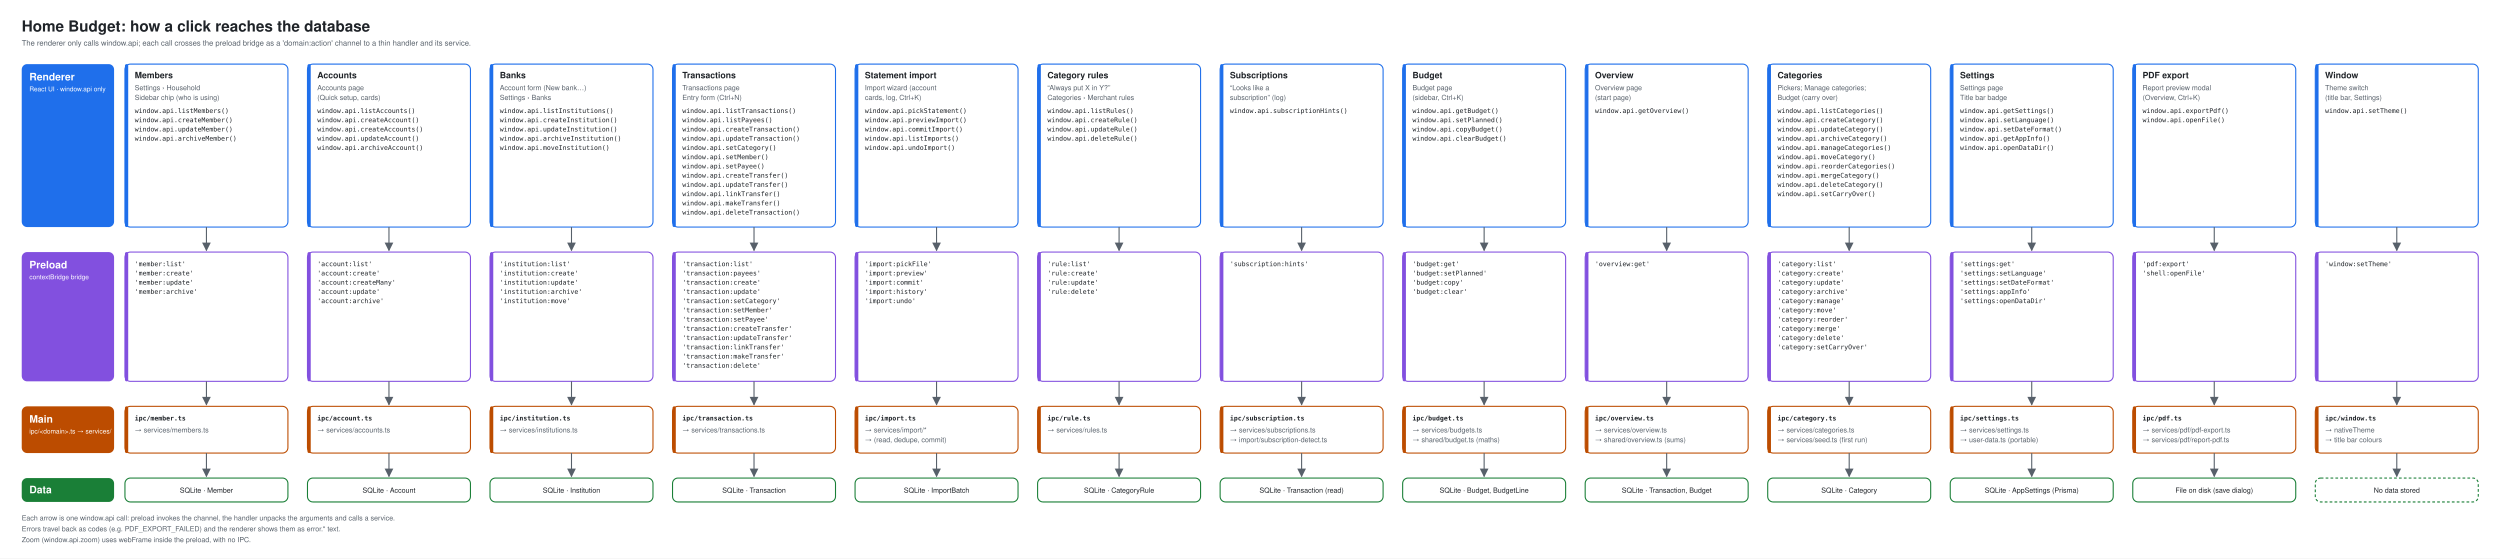
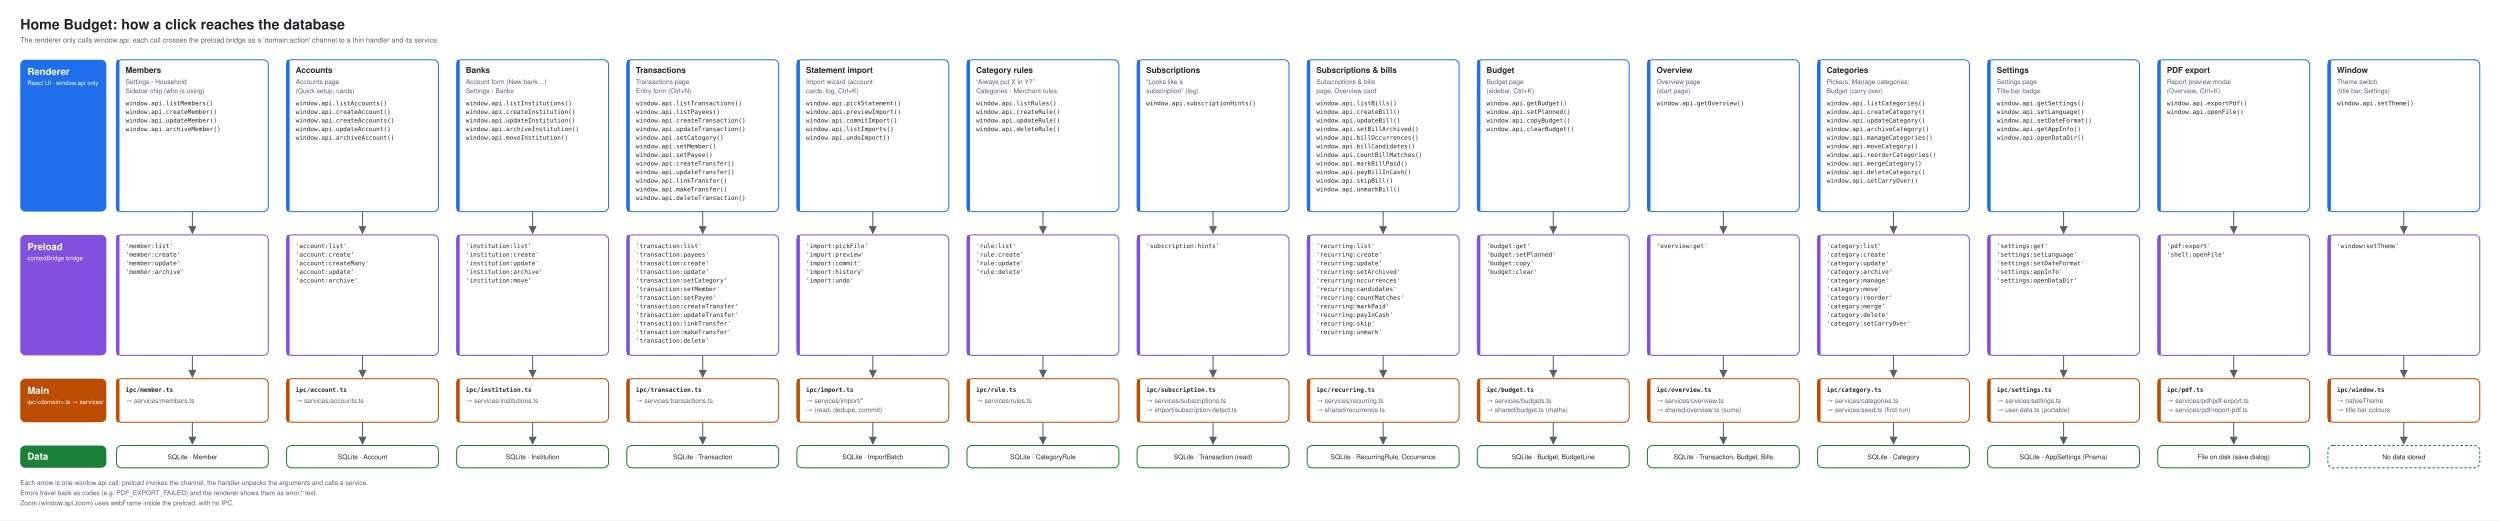
- <svg xmlns="http://www.w3.org/2000/svg" width="4602" height="1028" viewBox="0 0 4602 1028" font-family="Segoe UI, Helvetica, Arial, sans-serif">
+ <svg xmlns="http://www.w3.org/2000/svg" width="4938" height="1028" viewBox="0 0 4938 1028" font-family="Segoe UI, Helvetica, Arial, sans-serif">
  <defs>
    <marker id="a" viewBox="0 0 10 10" refX="9" refY="5" markerWidth="8" markerHeight="8" orient="auto-start-reverse">
      <path d="M0 0 L10 5 L0 10 z" fill="#57606a" />
    </marker>
  </defs>
-   <rect width="4602" height="1028" fill="#ffffff" />
+   <rect width="4938" height="1028" fill="#ffffff" />
  <text x="40" y="58" font-size="28" font-weight="700" fill="#1f2328">Home Budget: how a click reaches the database</text>
  <text x="40" y="84" font-size="14" fill="#57606a">The renderer only calls window.api; each call crosses the preload bridge as a 'domain:action' channel to a thin handler and its service.</text>
  <rect x="40" y="118" width="170" height="300" rx="10" fill="#1f6feb" />
  <text x="54" y="148" font-size="19" font-weight="700" fill="#fff">Renderer</text>
  <text x="54" y="168" font-size="12" fill="#fff">React UI · window.api only</text>
  <rect x="40" y="464" width="170" height="238" rx="10" fill="#8250df" />
  <text x="54" y="494" font-size="19" font-weight="700" fill="#fff">Preload</text>
  <text x="54" y="514" font-size="12" fill="#fff">contextBridge bridge</text>
  <rect x="40" y="748" width="170" height="86" rx="10" fill="#bc4c00" />
  <text x="54" y="778" font-size="19" font-weight="700" fill="#fff">Main</text>
  <text x="54" y="798" font-size="12" fill="#fff">ipc/&lt;domain&gt;.ts → services/</text>
  <rect x="40" y="880" width="170" height="44" rx="10" fill="#1a7f37" />
  <text x="54" y="908" font-size="19" font-weight="700" fill="#fff">Data</text>
  <rect x="230" y="118" width="300" height="300" rx="10" fill="#fff" stroke="#1f6feb" stroke-width="2" />
  <rect x="230" y="118" width="6" height="300" rx="3" fill="#1f6feb" />
  <text x="248" y="144" font-size="16" font-weight="700" fill="#1f2328">Members</text>
  <text x="248" y="166" font-size="13" fill="#57606a">Settings › Household</text>
  <text x="248" y="184" font-size="13" fill="#57606a">Sidebar chip (who is using)</text>
  <text x="248" y="208" font-size="12" font-family="Consolas, Menlo, monospace" fill="#1f2328">window.api.listMembers()</text>
  <text x="248" y="225" font-size="12" font-family="Consolas, Menlo, monospace" fill="#1f2328">window.api.createMember()</text>
  <text x="248" y="242" font-size="12" font-family="Consolas, Menlo, monospace" fill="#1f2328">window.api.updateMember()</text>
  <text x="248" y="259" font-size="12" font-family="Consolas, Menlo, monospace" fill="#1f2328">window.api.archiveMember()</text>
  <rect x="230" y="464" width="300" height="238" rx="10" fill="#fff" stroke="#8250df" stroke-width="2" />
  <rect x="230" y="464" width="6" height="238" rx="3" fill="#8250df" />
  <text x="248" y="490" font-size="12" font-family="Consolas, Menlo, monospace" fill="#1f2328">'member:list'</text>
  <text x="248" y="507" font-size="12" font-family="Consolas, Menlo, monospace" fill="#1f2328">'member:create'</text>
  <text x="248" y="524" font-size="12" font-family="Consolas, Menlo, monospace" fill="#1f2328">'member:update'</text>
  <text x="248" y="541" font-size="12" font-family="Consolas, Menlo, monospace" fill="#1f2328">'member:archive'</text>
  <rect x="230" y="748" width="300" height="86" rx="10" fill="#fff" stroke="#bc4c00" stroke-width="2" />
  <rect x="230" y="748" width="6" height="86" rx="3" fill="#bc4c00" />
  <text x="248" y="774" font-size="12" font-family="Consolas, Menlo, monospace" font-weight="700" fill="#1f2328">ipc/member.ts</text>
  <text x="248" y="796" font-size="13" fill="#57606a">→ services/members.ts</text>
  <rect x="230" y="880" width="300" height="44" rx="10" fill="#fff" stroke="#1a7f37" stroke-width="2" stroke-dasharray="0" />
  <text x="380" y="907" font-size="13" text-anchor="middle" fill="#1f2328">SQLite · Member</text>
  <path d="M380 418 V461" stroke="#57606a" stroke-width="2" fill="none" marker-end="url(#a)" />
  <path d="M380 702 V745" stroke="#57606a" stroke-width="2" fill="none" marker-end="url(#a)" />
  <path d="M380 834 V877" stroke="#57606a" stroke-width="2" fill="none" marker-end="url(#a)" />
  <rect x="566" y="118" width="300" height="300" rx="10" fill="#fff" stroke="#1f6feb" stroke-width="2" />
  <rect x="566" y="118" width="6" height="300" rx="3" fill="#1f6feb" />
  <text x="584" y="144" font-size="16" font-weight="700" fill="#1f2328">Accounts</text>
  <text x="584" y="166" font-size="13" fill="#57606a">Accounts page</text>
  <text x="584" y="184" font-size="13" fill="#57606a">(Quick setup, cards)</text>
  <text x="584" y="208" font-size="12" font-family="Consolas, Menlo, monospace" fill="#1f2328">window.api.listAccounts()</text>
  <text x="584" y="225" font-size="12" font-family="Consolas, Menlo, monospace" fill="#1f2328">window.api.createAccount()</text>
  <text x="584" y="242" font-size="12" font-family="Consolas, Menlo, monospace" fill="#1f2328">window.api.createAccounts()</text>
  <text x="584" y="259" font-size="12" font-family="Consolas, Menlo, monospace" fill="#1f2328">window.api.updateAccount()</text>
  <text x="584" y="276" font-size="12" font-family="Consolas, Menlo, monospace" fill="#1f2328">window.api.archiveAccount()</text>
  <rect x="566" y="464" width="300" height="238" rx="10" fill="#fff" stroke="#8250df" stroke-width="2" />
  <rect x="566" y="464" width="6" height="238" rx="3" fill="#8250df" />
  <text x="584" y="490" font-size="12" font-family="Consolas, Menlo, monospace" fill="#1f2328">'account:list'</text>
  <text x="584" y="507" font-size="12" font-family="Consolas, Menlo, monospace" fill="#1f2328">'account:create'</text>
  <text x="584" y="524" font-size="12" font-family="Consolas, Menlo, monospace" fill="#1f2328">'account:createMany'</text>
  <text x="584" y="541" font-size="12" font-family="Consolas, Menlo, monospace" fill="#1f2328">'account:update'</text>
  <text x="584" y="558" font-size="12" font-family="Consolas, Menlo, monospace" fill="#1f2328">'account:archive'</text>
  <rect x="566" y="748" width="300" height="86" rx="10" fill="#fff" stroke="#bc4c00" stroke-width="2" />
  <rect x="566" y="748" width="6" height="86" rx="3" fill="#bc4c00" />
  <text x="584" y="774" font-size="12" font-family="Consolas, Menlo, monospace" font-weight="700" fill="#1f2328">ipc/account.ts</text>
  <text x="584" y="796" font-size="13" fill="#57606a">→ services/accounts.ts</text>
  <rect x="566" y="880" width="300" height="44" rx="10" fill="#fff" stroke="#1a7f37" stroke-width="2" stroke-dasharray="0" />
  <text x="716" y="907" font-size="13" text-anchor="middle" fill="#1f2328">SQLite · Account</text>
  <path d="M716 418 V461" stroke="#57606a" stroke-width="2" fill="none" marker-end="url(#a)" />
  <path d="M716 702 V745" stroke="#57606a" stroke-width="2" fill="none" marker-end="url(#a)" />
  <path d="M716 834 V877" stroke="#57606a" stroke-width="2" fill="none" marker-end="url(#a)" />
  <rect x="902" y="118" width="300" height="300" rx="10" fill="#fff" stroke="#1f6feb" stroke-width="2" />
  <rect x="902" y="118" width="6" height="300" rx="3" fill="#1f6feb" />
  <text x="920" y="144" font-size="16" font-weight="700" fill="#1f2328">Banks</text>
  <text x="920" y="166" font-size="13" fill="#57606a">Account form (New bank…)</text>
  <text x="920" y="184" font-size="13" fill="#57606a">Settings › Banks</text>
  <text x="920" y="208" font-size="12" font-family="Consolas, Menlo, monospace" fill="#1f2328">window.api.listInstitutions()</text>
  <text x="920" y="225" font-size="12" font-family="Consolas, Menlo, monospace" fill="#1f2328">window.api.createInstitution()</text>
  <text x="920" y="242" font-size="12" font-family="Consolas, Menlo, monospace" fill="#1f2328">window.api.updateInstitution()</text>
  <text x="920" y="259" font-size="12" font-family="Consolas, Menlo, monospace" fill="#1f2328">window.api.archiveInstitution()</text>
  <text x="920" y="276" font-size="12" font-family="Consolas, Menlo, monospace" fill="#1f2328">window.api.moveInstitution()</text>
  <rect x="902" y="464" width="300" height="238" rx="10" fill="#fff" stroke="#8250df" stroke-width="2" />
  <rect x="902" y="464" width="6" height="238" rx="3" fill="#8250df" />
  <text x="920" y="490" font-size="12" font-family="Consolas, Menlo, monospace" fill="#1f2328">'institution:list'</text>
  <text x="920" y="507" font-size="12" font-family="Consolas, Menlo, monospace" fill="#1f2328">'institution:create'</text>
  <text x="920" y="524" font-size="12" font-family="Consolas, Menlo, monospace" fill="#1f2328">'institution:update'</text>
  <text x="920" y="541" font-size="12" font-family="Consolas, Menlo, monospace" fill="#1f2328">'institution:archive'</text>
  <text x="920" y="558" font-size="12" font-family="Consolas, Menlo, monospace" fill="#1f2328">'institution:move'</text>
  <rect x="902" y="748" width="300" height="86" rx="10" fill="#fff" stroke="#bc4c00" stroke-width="2" />
  <rect x="902" y="748" width="6" height="86" rx="3" fill="#bc4c00" />
  <text x="920" y="774" font-size="12" font-family="Consolas, Menlo, monospace" font-weight="700" fill="#1f2328">ipc/institution.ts</text>
  <text x="920" y="796" font-size="13" fill="#57606a">→ services/institutions.ts</text>
  <rect x="902" y="880" width="300" height="44" rx="10" fill="#fff" stroke="#1a7f37" stroke-width="2" stroke-dasharray="0" />
  <text x="1052" y="907" font-size="13" text-anchor="middle" fill="#1f2328">SQLite · Institution</text>
  <path d="M1052 418 V461" stroke="#57606a" stroke-width="2" fill="none" marker-end="url(#a)" />
  <path d="M1052 702 V745" stroke="#57606a" stroke-width="2" fill="none" marker-end="url(#a)" />
  <path d="M1052 834 V877" stroke="#57606a" stroke-width="2" fill="none" marker-end="url(#a)" />
  <rect x="1238" y="118" width="300" height="300" rx="10" fill="#fff" stroke="#1f6feb" stroke-width="2" />
  <rect x="1238" y="118" width="6" height="300" rx="3" fill="#1f6feb" />
  <text x="1256" y="144" font-size="16" font-weight="700" fill="#1f2328">Transactions</text>
  <text x="1256" y="166" font-size="13" fill="#57606a">Transactions page</text>
  <text x="1256" y="184" font-size="13" fill="#57606a">Entry form (Ctrl+N)</text>
  <text x="1256" y="208" font-size="12" font-family="Consolas, Menlo, monospace" fill="#1f2328">window.api.listTransactions()</text>
  <text x="1256" y="225" font-size="12" font-family="Consolas, Menlo, monospace" fill="#1f2328">window.api.listPayees()</text>
  <text x="1256" y="242" font-size="12" font-family="Consolas, Menlo, monospace" fill="#1f2328">window.api.createTransaction()</text>
  <text x="1256" y="259" font-size="12" font-family="Consolas, Menlo, monospace" fill="#1f2328">window.api.updateTransaction()</text>
  <text x="1256" y="276" font-size="12" font-family="Consolas, Menlo, monospace" fill="#1f2328">window.api.setCategory()</text>
  <text x="1256" y="293" font-size="12" font-family="Consolas, Menlo, monospace" fill="#1f2328">window.api.setMember()</text>
  <text x="1256" y="310" font-size="12" font-family="Consolas, Menlo, monospace" fill="#1f2328">window.api.setPayee()</text>
  <text x="1256" y="327" font-size="12" font-family="Consolas, Menlo, monospace" fill="#1f2328">window.api.createTransfer()</text>
  <text x="1256" y="344" font-size="12" font-family="Consolas, Menlo, monospace" fill="#1f2328">window.api.updateTransfer()</text>
  <text x="1256" y="361" font-size="12" font-family="Consolas, Menlo, monospace" fill="#1f2328">window.api.linkTransfer()</text>
  <text x="1256" y="378" font-size="12" font-family="Consolas, Menlo, monospace" fill="#1f2328">window.api.makeTransfer()</text>
  <text x="1256" y="395" font-size="12" font-family="Consolas, Menlo, monospace" fill="#1f2328">window.api.deleteTransaction()</text>
  <rect x="1238" y="464" width="300" height="238" rx="10" fill="#fff" stroke="#8250df" stroke-width="2" />
  <rect x="1238" y="464" width="6" height="238" rx="3" fill="#8250df" />
  <text x="1256" y="490" font-size="12" font-family="Consolas, Menlo, monospace" fill="#1f2328">'transaction:list'</text>
  <text x="1256" y="507" font-size="12" font-family="Consolas, Menlo, monospace" fill="#1f2328">'transaction:payees'</text>
  <text x="1256" y="524" font-size="12" font-family="Consolas, Menlo, monospace" fill="#1f2328">'transaction:create'</text>
  <text x="1256" y="541" font-size="12" font-family="Consolas, Menlo, monospace" fill="#1f2328">'transaction:update'</text>
  <text x="1256" y="558" font-size="12" font-family="Consolas, Menlo, monospace" fill="#1f2328">'transaction:setCategory'</text>
  <text x="1256" y="575" font-size="12" font-family="Consolas, Menlo, monospace" fill="#1f2328">'transaction:setMember'</text>
  <text x="1256" y="592" font-size="12" font-family="Consolas, Menlo, monospace" fill="#1f2328">'transaction:setPayee'</text>
  <text x="1256" y="609" font-size="12" font-family="Consolas, Menlo, monospace" fill="#1f2328">'transaction:createTransfer'</text>
  <text x="1256" y="626" font-size="12" font-family="Consolas, Menlo, monospace" fill="#1f2328">'transaction:updateTransfer'</text>
  <text x="1256" y="643" font-size="12" font-family="Consolas, Menlo, monospace" fill="#1f2328">'transaction:linkTransfer'</text>
  <text x="1256" y="660" font-size="12" font-family="Consolas, Menlo, monospace" fill="#1f2328">'transaction:makeTransfer'</text>
  <text x="1256" y="677" font-size="12" font-family="Consolas, Menlo, monospace" fill="#1f2328">'transaction:delete'</text>
  <rect x="1238" y="748" width="300" height="86" rx="10" fill="#fff" stroke="#bc4c00" stroke-width="2" />
  <rect x="1238" y="748" width="6" height="86" rx="3" fill="#bc4c00" />
  <text x="1256" y="774" font-size="12" font-family="Consolas, Menlo, monospace" font-weight="700" fill="#1f2328">ipc/transaction.ts</text>
  <text x="1256" y="796" font-size="13" fill="#57606a">→ services/transactions.ts</text>
  <rect x="1238" y="880" width="300" height="44" rx="10" fill="#fff" stroke="#1a7f37" stroke-width="2" stroke-dasharray="0" />
  <text x="1388" y="907" font-size="13" text-anchor="middle" fill="#1f2328">SQLite · Transaction</text>
  <path d="M1388 418 V461" stroke="#57606a" stroke-width="2" fill="none" marker-end="url(#a)" />
  <path d="M1388 702 V745" stroke="#57606a" stroke-width="2" fill="none" marker-end="url(#a)" />
  <path d="M1388 834 V877" stroke="#57606a" stroke-width="2" fill="none" marker-end="url(#a)" />
  <rect x="1574" y="118" width="300" height="300" rx="10" fill="#fff" stroke="#1f6feb" stroke-width="2" />
  <rect x="1574" y="118" width="6" height="300" rx="3" fill="#1f6feb" />
  <text x="1592" y="144" font-size="16" font-weight="700" fill="#1f2328">Statement import</text>
  <text x="1592" y="166" font-size="13" fill="#57606a">Import wizard (account</text>
  <text x="1592" y="184" font-size="13" fill="#57606a">cards, log, Ctrl+K)</text>
  <text x="1592" y="208" font-size="12" font-family="Consolas, Menlo, monospace" fill="#1f2328">window.api.pickStatement()</text>
  <text x="1592" y="225" font-size="12" font-family="Consolas, Menlo, monospace" fill="#1f2328">window.api.previewImport()</text>
  <text x="1592" y="242" font-size="12" font-family="Consolas, Menlo, monospace" fill="#1f2328">window.api.commitImport()</text>
  <text x="1592" y="259" font-size="12" font-family="Consolas, Menlo, monospace" fill="#1f2328">window.api.listImports()</text>
  <text x="1592" y="276" font-size="12" font-family="Consolas, Menlo, monospace" fill="#1f2328">window.api.undoImport()</text>
  <rect x="1574" y="464" width="300" height="238" rx="10" fill="#fff" stroke="#8250df" stroke-width="2" />
  <rect x="1574" y="464" width="6" height="238" rx="3" fill="#8250df" />
  <text x="1592" y="490" font-size="12" font-family="Consolas, Menlo, monospace" fill="#1f2328">'import:pickFile'</text>
  <text x="1592" y="507" font-size="12" font-family="Consolas, Menlo, monospace" fill="#1f2328">'import:preview'</text>
  <text x="1592" y="524" font-size="12" font-family="Consolas, Menlo, monospace" fill="#1f2328">'import:commit'</text>
  <text x="1592" y="541" font-size="12" font-family="Consolas, Menlo, monospace" fill="#1f2328">'import:history'</text>
  <text x="1592" y="558" font-size="12" font-family="Consolas, Menlo, monospace" fill="#1f2328">'import:undo'</text>
  <rect x="1574" y="748" width="300" height="86" rx="10" fill="#fff" stroke="#bc4c00" stroke-width="2" />
  <rect x="1574" y="748" width="6" height="86" rx="3" fill="#bc4c00" />
  <text x="1592" y="774" font-size="12" font-family="Consolas, Menlo, monospace" font-weight="700" fill="#1f2328">ipc/import.ts</text>
  <text x="1592" y="796" font-size="13" fill="#57606a">→ services/import/*</text>
  <text x="1592" y="814" font-size="13" fill="#57606a">→ (read, dedupe, commit)</text>
  <rect x="1574" y="880" width="300" height="44" rx="10" fill="#fff" stroke="#1a7f37" stroke-width="2" stroke-dasharray="0" />
  <text x="1724" y="907" font-size="13" text-anchor="middle" fill="#1f2328">SQLite · ImportBatch</text>
  <path d="M1724 418 V461" stroke="#57606a" stroke-width="2" fill="none" marker-end="url(#a)" />
  <path d="M1724 702 V745" stroke="#57606a" stroke-width="2" fill="none" marker-end="url(#a)" />
  <path d="M1724 834 V877" stroke="#57606a" stroke-width="2" fill="none" marker-end="url(#a)" />
  <rect x="1910" y="118" width="300" height="300" rx="10" fill="#fff" stroke="#1f6feb" stroke-width="2" />
  <rect x="1910" y="118" width="6" height="300" rx="3" fill="#1f6feb" />
  <text x="1928" y="144" font-size="16" font-weight="700" fill="#1f2328">Category rules</text>
  <text x="1928" y="166" font-size="13" fill="#57606a">“Always put X in Y?”</text>
  <text x="1928" y="184" font-size="13" fill="#57606a">Categories › Merchant rules</text>
  <text x="1928" y="208" font-size="12" font-family="Consolas, Menlo, monospace" fill="#1f2328">window.api.listRules()</text>
  <text x="1928" y="225" font-size="12" font-family="Consolas, Menlo, monospace" fill="#1f2328">window.api.createRule()</text>
  <text x="1928" y="242" font-size="12" font-family="Consolas, Menlo, monospace" fill="#1f2328">window.api.updateRule()</text>
  <text x="1928" y="259" font-size="12" font-family="Consolas, Menlo, monospace" fill="#1f2328">window.api.deleteRule()</text>
  <rect x="1910" y="464" width="300" height="238" rx="10" fill="#fff" stroke="#8250df" stroke-width="2" />
  <rect x="1910" y="464" width="6" height="238" rx="3" fill="#8250df" />
  <text x="1928" y="490" font-size="12" font-family="Consolas, Menlo, monospace" fill="#1f2328">'rule:list'</text>
  <text x="1928" y="507" font-size="12" font-family="Consolas, Menlo, monospace" fill="#1f2328">'rule:create'</text>
  <text x="1928" y="524" font-size="12" font-family="Consolas, Menlo, monospace" fill="#1f2328">'rule:update'</text>
  <text x="1928" y="541" font-size="12" font-family="Consolas, Menlo, monospace" fill="#1f2328">'rule:delete'</text>
  <rect x="1910" y="748" width="300" height="86" rx="10" fill="#fff" stroke="#bc4c00" stroke-width="2" />
  <rect x="1910" y="748" width="6" height="86" rx="3" fill="#bc4c00" />
  <text x="1928" y="774" font-size="12" font-family="Consolas, Menlo, monospace" font-weight="700" fill="#1f2328">ipc/rule.ts</text>
  <text x="1928" y="796" font-size="13" fill="#57606a">→ services/rules.ts</text>
  <rect x="1910" y="880" width="300" height="44" rx="10" fill="#fff" stroke="#1a7f37" stroke-width="2" stroke-dasharray="0" />
  <text x="2060" y="907" font-size="13" text-anchor="middle" fill="#1f2328">SQLite · CategoryRule</text>
  <path d="M2060 418 V461" stroke="#57606a" stroke-width="2" fill="none" marker-end="url(#a)" />
  <path d="M2060 702 V745" stroke="#57606a" stroke-width="2" fill="none" marker-end="url(#a)" />
  <path d="M2060 834 V877" stroke="#57606a" stroke-width="2" fill="none" marker-end="url(#a)" />
  <rect x="2246" y="118" width="300" height="300" rx="10" fill="#fff" stroke="#1f6feb" stroke-width="2" />
  <rect x="2246" y="118" width="6" height="300" rx="3" fill="#1f6feb" />
  <text x="2264" y="144" font-size="16" font-weight="700" fill="#1f2328">Subscriptions</text>
  <text x="2264" y="166" font-size="13" fill="#57606a">“Looks like a</text>
  <text x="2264" y="184" font-size="13" fill="#57606a">subscription” (log)</text>
  <text x="2264" y="208" font-size="12" font-family="Consolas, Menlo, monospace" fill="#1f2328">window.api.subscriptionHints()</text>
  <rect x="2246" y="464" width="300" height="238" rx="10" fill="#fff" stroke="#8250df" stroke-width="2" />
  <rect x="2246" y="464" width="6" height="238" rx="3" fill="#8250df" />
  <text x="2264" y="490" font-size="12" font-family="Consolas, Menlo, monospace" fill="#1f2328">'subscription:hints'</text>
  <rect x="2246" y="748" width="300" height="86" rx="10" fill="#fff" stroke="#bc4c00" stroke-width="2" />
  <rect x="2246" y="748" width="6" height="86" rx="3" fill="#bc4c00" />
  <text x="2264" y="774" font-size="12" font-family="Consolas, Menlo, monospace" font-weight="700" fill="#1f2328">ipc/subscription.ts</text>
  <text x="2264" y="796" font-size="13" fill="#57606a">→ services/subscriptions.ts</text>
  <text x="2264" y="814" font-size="13" fill="#57606a">→ import/subscription-detect.ts</text>
  <rect x="2246" y="880" width="300" height="44" rx="10" fill="#fff" stroke="#1a7f37" stroke-width="2" stroke-dasharray="0" />
  <text x="2396" y="907" font-size="13" text-anchor="middle" fill="#1f2328">SQLite · Transaction (read)</text>
  <path d="M2396 418 V461" stroke="#57606a" stroke-width="2" fill="none" marker-end="url(#a)" />
  <path d="M2396 702 V745" stroke="#57606a" stroke-width="2" fill="none" marker-end="url(#a)" />
  <path d="M2396 834 V877" stroke="#57606a" stroke-width="2" fill="none" marker-end="url(#a)" />
  <rect x="2582" y="118" width="300" height="300" rx="10" fill="#fff" stroke="#1f6feb" stroke-width="2" />
  <rect x="2582" y="118" width="6" height="300" rx="3" fill="#1f6feb" />
-   <text x="2600" y="144" font-size="16" font-weight="700" fill="#1f2328">Budget</text>
-   <text x="2600" y="166" font-size="13" fill="#57606a">Budget page</text>
-   <text x="2600" y="184" font-size="13" fill="#57606a">(sidebar, Ctrl+K)</text>
-   <text x="2600" y="208" font-size="12" font-family="Consolas, Menlo, monospace" fill="#1f2328">window.api.getBudget()</text>
-   <text x="2600" y="225" font-size="12" font-family="Consolas, Menlo, monospace" fill="#1f2328">window.api.setPlanned()</text>
-   <text x="2600" y="242" font-size="12" font-family="Consolas, Menlo, monospace" fill="#1f2328">window.api.copyBudget()</text>
-   <text x="2600" y="259" font-size="12" font-family="Consolas, Menlo, monospace" fill="#1f2328">window.api.clearBudget()</text>
+   <text x="2600" y="144" font-size="16" font-weight="700" fill="#1f2328">Subscriptions &amp; bills</text>
+   <text x="2600" y="166" font-size="13" fill="#57606a">Subscriptions &amp; bills</text>
+   <text x="2600" y="184" font-size="13" fill="#57606a">page, Overview card</text>
+   <text x="2600" y="208" font-size="12" font-family="Consolas, Menlo, monospace" fill="#1f2328">window.api.listBills()</text>
+   <text x="2600" y="225" font-size="12" font-family="Consolas, Menlo, monospace" fill="#1f2328">window.api.createBill()</text>
+   <text x="2600" y="242" font-size="12" font-family="Consolas, Menlo, monospace" fill="#1f2328">window.api.updateBill()</text>
+   <text x="2600" y="259" font-size="12" font-family="Consolas, Menlo, monospace" fill="#1f2328">window.api.setBillArchived()</text>
+   <text x="2600" y="276" font-size="12" font-family="Consolas, Menlo, monospace" fill="#1f2328">window.api.billOccurrences()</text>
+   <text x="2600" y="293" font-size="12" font-family="Consolas, Menlo, monospace" fill="#1f2328">window.api.billCandidates()</text>
+   <text x="2600" y="310" font-size="12" font-family="Consolas, Menlo, monospace" fill="#1f2328">window.api.countBillMatches()</text>
+   <text x="2600" y="327" font-size="12" font-family="Consolas, Menlo, monospace" fill="#1f2328">window.api.markBillPaid()</text>
+   <text x="2600" y="344" font-size="12" font-family="Consolas, Menlo, monospace" fill="#1f2328">window.api.payBillInCash()</text>
+   <text x="2600" y="361" font-size="12" font-family="Consolas, Menlo, monospace" fill="#1f2328">window.api.skipBill()</text>
+   <text x="2600" y="378" font-size="12" font-family="Consolas, Menlo, monospace" fill="#1f2328">window.api.unmarkBill()</text>
  <rect x="2582" y="464" width="300" height="238" rx="10" fill="#fff" stroke="#8250df" stroke-width="2" />
  <rect x="2582" y="464" width="6" height="238" rx="3" fill="#8250df" />
-   <text x="2600" y="490" font-size="12" font-family="Consolas, Menlo, monospace" fill="#1f2328">'budget:get'</text>
-   <text x="2600" y="507" font-size="12" font-family="Consolas, Menlo, monospace" fill="#1f2328">'budget:setPlanned'</text>
-   <text x="2600" y="524" font-size="12" font-family="Consolas, Menlo, monospace" fill="#1f2328">'budget:copy'</text>
-   <text x="2600" y="541" font-size="12" font-family="Consolas, Menlo, monospace" fill="#1f2328">'budget:clear'</text>
+   <text x="2600" y="490" font-size="12" font-family="Consolas, Menlo, monospace" fill="#1f2328">'recurring:list'</text>
+   <text x="2600" y="507" font-size="12" font-family="Consolas, Menlo, monospace" fill="#1f2328">'recurring:create'</text>
+   <text x="2600" y="524" font-size="12" font-family="Consolas, Menlo, monospace" fill="#1f2328">'recurring:update'</text>
+   <text x="2600" y="541" font-size="12" font-family="Consolas, Menlo, monospace" fill="#1f2328">'recurring:setArchived'</text>
+   <text x="2600" y="558" font-size="12" font-family="Consolas, Menlo, monospace" fill="#1f2328">'recurring:occurrences'</text>
+   <text x="2600" y="575" font-size="12" font-family="Consolas, Menlo, monospace" fill="#1f2328">'recurring:candidates'</text>
+   <text x="2600" y="592" font-size="12" font-family="Consolas, Menlo, monospace" fill="#1f2328">'recurring:countMatches'</text>
+   <text x="2600" y="609" font-size="12" font-family="Consolas, Menlo, monospace" fill="#1f2328">'recurring:markPaid'</text>
+   <text x="2600" y="626" font-size="12" font-family="Consolas, Menlo, monospace" fill="#1f2328">'recurring:payInCash'</text>
+   <text x="2600" y="643" font-size="12" font-family="Consolas, Menlo, monospace" fill="#1f2328">'recurring:skip'</text>
+   <text x="2600" y="660" font-size="12" font-family="Consolas, Menlo, monospace" fill="#1f2328">'recurring:unmark'</text>
  <rect x="2582" y="748" width="300" height="86" rx="10" fill="#fff" stroke="#bc4c00" stroke-width="2" />
  <rect x="2582" y="748" width="6" height="86" rx="3" fill="#bc4c00" />
-   <text x="2600" y="774" font-size="12" font-family="Consolas, Menlo, monospace" font-weight="700" fill="#1f2328">ipc/budget.ts</text>
-   <text x="2600" y="796" font-size="13" fill="#57606a">→ services/budgets.ts</text>
-   <text x="2600" y="814" font-size="13" fill="#57606a">→ shared/budget.ts (maths)</text>
+   <text x="2600" y="774" font-size="12" font-family="Consolas, Menlo, monospace" font-weight="700" fill="#1f2328">ipc/recurring.ts</text>
+   <text x="2600" y="796" font-size="13" fill="#57606a">→ services/recurring.ts</text>
+   <text x="2600" y="814" font-size="13" fill="#57606a">→ shared/recurrence.ts</text>
  <rect x="2582" y="880" width="300" height="44" rx="10" fill="#fff" stroke="#1a7f37" stroke-width="2" stroke-dasharray="0" />
-   <text x="2732" y="907" font-size="13" text-anchor="middle" fill="#1f2328">SQLite · Budget, BudgetLine</text>
+   <text x="2732" y="907" font-size="13" text-anchor="middle" fill="#1f2328">SQLite · RecurringRule, Occurrence</text>
  <path d="M2732 418 V461" stroke="#57606a" stroke-width="2" fill="none" marker-end="url(#a)" />
  <path d="M2732 702 V745" stroke="#57606a" stroke-width="2" fill="none" marker-end="url(#a)" />
  <path d="M2732 834 V877" stroke="#57606a" stroke-width="2" fill="none" marker-end="url(#a)" />
  <rect x="2918" y="118" width="300" height="300" rx="10" fill="#fff" stroke="#1f6feb" stroke-width="2" />
  <rect x="2918" y="118" width="6" height="300" rx="3" fill="#1f6feb" />
-   <text x="2936" y="144" font-size="16" font-weight="700" fill="#1f2328">Overview</text>
-   <text x="2936" y="166" font-size="13" fill="#57606a">Overview page</text>
-   <text x="2936" y="184" font-size="13" fill="#57606a">(start page)</text>
-   <text x="2936" y="208" font-size="12" font-family="Consolas, Menlo, monospace" fill="#1f2328">window.api.getOverview()</text>
+   <text x="2936" y="144" font-size="16" font-weight="700" fill="#1f2328">Budget</text>
+   <text x="2936" y="166" font-size="13" fill="#57606a">Budget page</text>
+   <text x="2936" y="184" font-size="13" fill="#57606a">(sidebar, Ctrl+K)</text>
+   <text x="2936" y="208" font-size="12" font-family="Consolas, Menlo, monospace" fill="#1f2328">window.api.getBudget()</text>
+   <text x="2936" y="225" font-size="12" font-family="Consolas, Menlo, monospace" fill="#1f2328">window.api.setPlanned()</text>
+   <text x="2936" y="242" font-size="12" font-family="Consolas, Menlo, monospace" fill="#1f2328">window.api.copyBudget()</text>
+   <text x="2936" y="259" font-size="12" font-family="Consolas, Menlo, monospace" fill="#1f2328">window.api.clearBudget()</text>
  <rect x="2918" y="464" width="300" height="238" rx="10" fill="#fff" stroke="#8250df" stroke-width="2" />
  <rect x="2918" y="464" width="6" height="238" rx="3" fill="#8250df" />
-   <text x="2936" y="490" font-size="12" font-family="Consolas, Menlo, monospace" fill="#1f2328">'overview:get'</text>
+   <text x="2936" y="490" font-size="12" font-family="Consolas, Menlo, monospace" fill="#1f2328">'budget:get'</text>
+   <text x="2936" y="507" font-size="12" font-family="Consolas, Menlo, monospace" fill="#1f2328">'budget:setPlanned'</text>
+   <text x="2936" y="524" font-size="12" font-family="Consolas, Menlo, monospace" fill="#1f2328">'budget:copy'</text>
+   <text x="2936" y="541" font-size="12" font-family="Consolas, Menlo, monospace" fill="#1f2328">'budget:clear'</text>
  <rect x="2918" y="748" width="300" height="86" rx="10" fill="#fff" stroke="#bc4c00" stroke-width="2" />
  <rect x="2918" y="748" width="6" height="86" rx="3" fill="#bc4c00" />
-   <text x="2936" y="774" font-size="12" font-family="Consolas, Menlo, monospace" font-weight="700" fill="#1f2328">ipc/overview.ts</text>
-   <text x="2936" y="796" font-size="13" fill="#57606a">→ services/overview.ts</text>
-   <text x="2936" y="814" font-size="13" fill="#57606a">→ shared/overview.ts (sums)</text>
+   <text x="2936" y="774" font-size="12" font-family="Consolas, Menlo, monospace" font-weight="700" fill="#1f2328">ipc/budget.ts</text>
+   <text x="2936" y="796" font-size="13" fill="#57606a">→ services/budgets.ts</text>
+   <text x="2936" y="814" font-size="13" fill="#57606a">→ shared/budget.ts (maths)</text>
  <rect x="2918" y="880" width="300" height="44" rx="10" fill="#fff" stroke="#1a7f37" stroke-width="2" stroke-dasharray="0" />
-   <text x="3068" y="907" font-size="13" text-anchor="middle" fill="#1f2328">SQLite · Transaction, Budget</text>
+   <text x="3068" y="907" font-size="13" text-anchor="middle" fill="#1f2328">SQLite · Budget, BudgetLine</text>
  <path d="M3068 418 V461" stroke="#57606a" stroke-width="2" fill="none" marker-end="url(#a)" />
  <path d="M3068 702 V745" stroke="#57606a" stroke-width="2" fill="none" marker-end="url(#a)" />
  <path d="M3068 834 V877" stroke="#57606a" stroke-width="2" fill="none" marker-end="url(#a)" />
  <rect x="3254" y="118" width="300" height="300" rx="10" fill="#fff" stroke="#1f6feb" stroke-width="2" />
  <rect x="3254" y="118" width="6" height="300" rx="3" fill="#1f6feb" />
-   <text x="3272" y="144" font-size="16" font-weight="700" fill="#1f2328">Categories</text>
-   <text x="3272" y="166" font-size="13" fill="#57606a">Pickers; Manage categories;</text>
-   <text x="3272" y="184" font-size="13" fill="#57606a">Budget (carry over)</text>
-   <text x="3272" y="208" font-size="12" font-family="Consolas, Menlo, monospace" fill="#1f2328">window.api.listCategories()</text>
-   <text x="3272" y="225" font-size="12" font-family="Consolas, Menlo, monospace" fill="#1f2328">window.api.createCategory()</text>
-   <text x="3272" y="242" font-size="12" font-family="Consolas, Menlo, monospace" fill="#1f2328">window.api.updateCategory()</text>
-   <text x="3272" y="259" font-size="12" font-family="Consolas, Menlo, monospace" fill="#1f2328">window.api.archiveCategory()</text>
-   <text x="3272" y="276" font-size="12" font-family="Consolas, Menlo, monospace" fill="#1f2328">window.api.manageCategories()</text>
-   <text x="3272" y="293" font-size="12" font-family="Consolas, Menlo, monospace" fill="#1f2328">window.api.moveCategory()</text>
-   <text x="3272" y="310" font-size="12" font-family="Consolas, Menlo, monospace" fill="#1f2328">window.api.reorderCategories()</text>
-   <text x="3272" y="327" font-size="12" font-family="Consolas, Menlo, monospace" fill="#1f2328">window.api.mergeCategory()</text>
-   <text x="3272" y="344" font-size="12" font-family="Consolas, Menlo, monospace" fill="#1f2328">window.api.deleteCategory()</text>
-   <text x="3272" y="361" font-size="12" font-family="Consolas, Menlo, monospace" fill="#1f2328">window.api.setCarryOver()</text>
+   <text x="3272" y="144" font-size="16" font-weight="700" fill="#1f2328">Overview</text>
+   <text x="3272" y="166" font-size="13" fill="#57606a">Overview page</text>
+   <text x="3272" y="184" font-size="13" fill="#57606a">(start page)</text>
+   <text x="3272" y="208" font-size="12" font-family="Consolas, Menlo, monospace" fill="#1f2328">window.api.getOverview()</text>
  <rect x="3254" y="464" width="300" height="238" rx="10" fill="#fff" stroke="#8250df" stroke-width="2" />
  <rect x="3254" y="464" width="6" height="238" rx="3" fill="#8250df" />
-   <text x="3272" y="490" font-size="12" font-family="Consolas, Menlo, monospace" fill="#1f2328">'category:list'</text>
-   <text x="3272" y="507" font-size="12" font-family="Consolas, Menlo, monospace" fill="#1f2328">'category:create'</text>
-   <text x="3272" y="524" font-size="12" font-family="Consolas, Menlo, monospace" fill="#1f2328">'category:update'</text>
-   <text x="3272" y="541" font-size="12" font-family="Consolas, Menlo, monospace" fill="#1f2328">'category:archive'</text>
-   <text x="3272" y="558" font-size="12" font-family="Consolas, Menlo, monospace" fill="#1f2328">'category:manage'</text>
-   <text x="3272" y="575" font-size="12" font-family="Consolas, Menlo, monospace" fill="#1f2328">'category:move'</text>
-   <text x="3272" y="592" font-size="12" font-family="Consolas, Menlo, monospace" fill="#1f2328">'category:reorder'</text>
-   <text x="3272" y="609" font-size="12" font-family="Consolas, Menlo, monospace" fill="#1f2328">'category:merge'</text>
-   <text x="3272" y="626" font-size="12" font-family="Consolas, Menlo, monospace" fill="#1f2328">'category:delete'</text>
-   <text x="3272" y="643" font-size="12" font-family="Consolas, Menlo, monospace" fill="#1f2328">'category:setCarryOver'</text>
+   <text x="3272" y="490" font-size="12" font-family="Consolas, Menlo, monospace" fill="#1f2328">'overview:get'</text>
  <rect x="3254" y="748" width="300" height="86" rx="10" fill="#fff" stroke="#bc4c00" stroke-width="2" />
  <rect x="3254" y="748" width="6" height="86" rx="3" fill="#bc4c00" />
-   <text x="3272" y="774" font-size="12" font-family="Consolas, Menlo, monospace" font-weight="700" fill="#1f2328">ipc/category.ts</text>
-   <text x="3272" y="796" font-size="13" fill="#57606a">→ services/categories.ts</text>
-   <text x="3272" y="814" font-size="13" fill="#57606a">→ services/seed.ts (first run)</text>
+   <text x="3272" y="774" font-size="12" font-family="Consolas, Menlo, monospace" font-weight="700" fill="#1f2328">ipc/overview.ts</text>
+   <text x="3272" y="796" font-size="13" fill="#57606a">→ services/overview.ts</text>
+   <text x="3272" y="814" font-size="13" fill="#57606a">→ shared/overview.ts (sums)</text>
  <rect x="3254" y="880" width="300" height="44" rx="10" fill="#fff" stroke="#1a7f37" stroke-width="2" stroke-dasharray="0" />
-   <text x="3404" y="907" font-size="13" text-anchor="middle" fill="#1f2328">SQLite · Category</text>
+   <text x="3404" y="907" font-size="13" text-anchor="middle" fill="#1f2328">SQLite · Transaction, Budget, Bills</text>
  <path d="M3404 418 V461" stroke="#57606a" stroke-width="2" fill="none" marker-end="url(#a)" />
  <path d="M3404 702 V745" stroke="#57606a" stroke-width="2" fill="none" marker-end="url(#a)" />
  <path d="M3404 834 V877" stroke="#57606a" stroke-width="2" fill="none" marker-end="url(#a)" />
  <rect x="3590" y="118" width="300" height="300" rx="10" fill="#fff" stroke="#1f6feb" stroke-width="2" />
  <rect x="3590" y="118" width="6" height="300" rx="3" fill="#1f6feb" />
-   <text x="3608" y="144" font-size="16" font-weight="700" fill="#1f2328">Settings</text>
-   <text x="3608" y="166" font-size="13" fill="#57606a">Settings page</text>
-   <text x="3608" y="184" font-size="13" fill="#57606a">Title bar badge</text>
-   <text x="3608" y="208" font-size="12" font-family="Consolas, Menlo, monospace" fill="#1f2328">window.api.getSettings()</text>
-   <text x="3608" y="225" font-size="12" font-family="Consolas, Menlo, monospace" fill="#1f2328">window.api.setLanguage()</text>
-   <text x="3608" y="242" font-size="12" font-family="Consolas, Menlo, monospace" fill="#1f2328">window.api.setDateFormat()</text>
-   <text x="3608" y="259" font-size="12" font-family="Consolas, Menlo, monospace" fill="#1f2328">window.api.getAppInfo()</text>
-   <text x="3608" y="276" font-size="12" font-family="Consolas, Menlo, monospace" fill="#1f2328">window.api.openDataDir()</text>
+   <text x="3608" y="144" font-size="16" font-weight="700" fill="#1f2328">Categories</text>
+   <text x="3608" y="166" font-size="13" fill="#57606a">Pickers; Manage categories;</text>
+   <text x="3608" y="184" font-size="13" fill="#57606a">Budget (carry over)</text>
+   <text x="3608" y="208" font-size="12" font-family="Consolas, Menlo, monospace" fill="#1f2328">window.api.listCategories()</text>
+   <text x="3608" y="225" font-size="12" font-family="Consolas, Menlo, monospace" fill="#1f2328">window.api.createCategory()</text>
+   <text x="3608" y="242" font-size="12" font-family="Consolas, Menlo, monospace" fill="#1f2328">window.api.updateCategory()</text>
+   <text x="3608" y="259" font-size="12" font-family="Consolas, Menlo, monospace" fill="#1f2328">window.api.archiveCategory()</text>
+   <text x="3608" y="276" font-size="12" font-family="Consolas, Menlo, monospace" fill="#1f2328">window.api.manageCategories()</text>
+   <text x="3608" y="293" font-size="12" font-family="Consolas, Menlo, monospace" fill="#1f2328">window.api.moveCategory()</text>
+   <text x="3608" y="310" font-size="12" font-family="Consolas, Menlo, monospace" fill="#1f2328">window.api.reorderCategories()</text>
+   <text x="3608" y="327" font-size="12" font-family="Consolas, Menlo, monospace" fill="#1f2328">window.api.mergeCategory()</text>
+   <text x="3608" y="344" font-size="12" font-family="Consolas, Menlo, monospace" fill="#1f2328">window.api.deleteCategory()</text>
+   <text x="3608" y="361" font-size="12" font-family="Consolas, Menlo, monospace" fill="#1f2328">window.api.setCarryOver()</text>
  <rect x="3590" y="464" width="300" height="238" rx="10" fill="#fff" stroke="#8250df" stroke-width="2" />
  <rect x="3590" y="464" width="6" height="238" rx="3" fill="#8250df" />
-   <text x="3608" y="490" font-size="12" font-family="Consolas, Menlo, monospace" fill="#1f2328">'settings:get'</text>
-   <text x="3608" y="507" font-size="12" font-family="Consolas, Menlo, monospace" fill="#1f2328">'settings:setLanguage'</text>
-   <text x="3608" y="524" font-size="12" font-family="Consolas, Menlo, monospace" fill="#1f2328">'settings:setDateFormat'</text>
-   <text x="3608" y="541" font-size="12" font-family="Consolas, Menlo, monospace" fill="#1f2328">'settings:appInfo'</text>
-   <text x="3608" y="558" font-size="12" font-family="Consolas, Menlo, monospace" fill="#1f2328">'settings:openDataDir'</text>
+   <text x="3608" y="490" font-size="12" font-family="Consolas, Menlo, monospace" fill="#1f2328">'category:list'</text>
+   <text x="3608" y="507" font-size="12" font-family="Consolas, Menlo, monospace" fill="#1f2328">'category:create'</text>
+   <text x="3608" y="524" font-size="12" font-family="Consolas, Menlo, monospace" fill="#1f2328">'category:update'</text>
+   <text x="3608" y="541" font-size="12" font-family="Consolas, Menlo, monospace" fill="#1f2328">'category:archive'</text>
+   <text x="3608" y="558" font-size="12" font-family="Consolas, Menlo, monospace" fill="#1f2328">'category:manage'</text>
+   <text x="3608" y="575" font-size="12" font-family="Consolas, Menlo, monospace" fill="#1f2328">'category:move'</text>
+   <text x="3608" y="592" font-size="12" font-family="Consolas, Menlo, monospace" fill="#1f2328">'category:reorder'</text>
+   <text x="3608" y="609" font-size="12" font-family="Consolas, Menlo, monospace" fill="#1f2328">'category:merge'</text>
+   <text x="3608" y="626" font-size="12" font-family="Consolas, Menlo, monospace" fill="#1f2328">'category:delete'</text>
+   <text x="3608" y="643" font-size="12" font-family="Consolas, Menlo, monospace" fill="#1f2328">'category:setCarryOver'</text>
  <rect x="3590" y="748" width="300" height="86" rx="10" fill="#fff" stroke="#bc4c00" stroke-width="2" />
  <rect x="3590" y="748" width="6" height="86" rx="3" fill="#bc4c00" />
-   <text x="3608" y="774" font-size="12" font-family="Consolas, Menlo, monospace" font-weight="700" fill="#1f2328">ipc/settings.ts</text>
-   <text x="3608" y="796" font-size="13" fill="#57606a">→ services/settings.ts</text>
-   <text x="3608" y="814" font-size="13" fill="#57606a">→ user-data.ts (portable)</text>
+   <text x="3608" y="774" font-size="12" font-family="Consolas, Menlo, monospace" font-weight="700" fill="#1f2328">ipc/category.ts</text>
+   <text x="3608" y="796" font-size="13" fill="#57606a">→ services/categories.ts</text>
+   <text x="3608" y="814" font-size="13" fill="#57606a">→ services/seed.ts (first run)</text>
  <rect x="3590" y="880" width="300" height="44" rx="10" fill="#fff" stroke="#1a7f37" stroke-width="2" stroke-dasharray="0" />
-   <text x="3740" y="907" font-size="13" text-anchor="middle" fill="#1f2328">SQLite · AppSettings (Prisma)</text>
+   <text x="3740" y="907" font-size="13" text-anchor="middle" fill="#1f2328">SQLite · Category</text>
  <path d="M3740 418 V461" stroke="#57606a" stroke-width="2" fill="none" marker-end="url(#a)" />
  <path d="M3740 702 V745" stroke="#57606a" stroke-width="2" fill="none" marker-end="url(#a)" />
  <path d="M3740 834 V877" stroke="#57606a" stroke-width="2" fill="none" marker-end="url(#a)" />
  <rect x="3926" y="118" width="300" height="300" rx="10" fill="#fff" stroke="#1f6feb" stroke-width="2" />
  <rect x="3926" y="118" width="6" height="300" rx="3" fill="#1f6feb" />
-   <text x="3944" y="144" font-size="16" font-weight="700" fill="#1f2328">PDF export</text>
-   <text x="3944" y="166" font-size="13" fill="#57606a">Report preview modal</text>
-   <text x="3944" y="184" font-size="13" fill="#57606a">(Overview, Ctrl+K)</text>
-   <text x="3944" y="208" font-size="12" font-family="Consolas, Menlo, monospace" fill="#1f2328">window.api.exportPdf()</text>
-   <text x="3944" y="225" font-size="12" font-family="Consolas, Menlo, monospace" fill="#1f2328">window.api.openFile()</text>
+   <text x="3944" y="144" font-size="16" font-weight="700" fill="#1f2328">Settings</text>
+   <text x="3944" y="166" font-size="13" fill="#57606a">Settings page</text>
+   <text x="3944" y="184" font-size="13" fill="#57606a">Title bar badge</text>
+   <text x="3944" y="208" font-size="12" font-family="Consolas, Menlo, monospace" fill="#1f2328">window.api.getSettings()</text>
+   <text x="3944" y="225" font-size="12" font-family="Consolas, Menlo, monospace" fill="#1f2328">window.api.setLanguage()</text>
+   <text x="3944" y="242" font-size="12" font-family="Consolas, Menlo, monospace" fill="#1f2328">window.api.setDateFormat()</text>
+   <text x="3944" y="259" font-size="12" font-family="Consolas, Menlo, monospace" fill="#1f2328">window.api.getAppInfo()</text>
+   <text x="3944" y="276" font-size="12" font-family="Consolas, Menlo, monospace" fill="#1f2328">window.api.openDataDir()</text>
  <rect x="3926" y="464" width="300" height="238" rx="10" fill="#fff" stroke="#8250df" stroke-width="2" />
  <rect x="3926" y="464" width="6" height="238" rx="3" fill="#8250df" />
-   <text x="3944" y="490" font-size="12" font-family="Consolas, Menlo, monospace" fill="#1f2328">'pdf:export'</text>
-   <text x="3944" y="507" font-size="12" font-family="Consolas, Menlo, monospace" fill="#1f2328">'shell:openFile'</text>
+   <text x="3944" y="490" font-size="12" font-family="Consolas, Menlo, monospace" fill="#1f2328">'settings:get'</text>
+   <text x="3944" y="507" font-size="12" font-family="Consolas, Menlo, monospace" fill="#1f2328">'settings:setLanguage'</text>
+   <text x="3944" y="524" font-size="12" font-family="Consolas, Menlo, monospace" fill="#1f2328">'settings:setDateFormat'</text>
+   <text x="3944" y="541" font-size="12" font-family="Consolas, Menlo, monospace" fill="#1f2328">'settings:appInfo'</text>
+   <text x="3944" y="558" font-size="12" font-family="Consolas, Menlo, monospace" fill="#1f2328">'settings:openDataDir'</text>
  <rect x="3926" y="748" width="300" height="86" rx="10" fill="#fff" stroke="#bc4c00" stroke-width="2" />
  <rect x="3926" y="748" width="6" height="86" rx="3" fill="#bc4c00" />
-   <text x="3944" y="774" font-size="12" font-family="Consolas, Menlo, monospace" font-weight="700" fill="#1f2328">ipc/pdf.ts</text>
-   <text x="3944" y="796" font-size="13" fill="#57606a">→ services/pdf/pdf-export.ts</text>
-   <text x="3944" y="814" font-size="13" fill="#57606a">→ services/pdf/report-pdf.ts</text>
+   <text x="3944" y="774" font-size="12" font-family="Consolas, Menlo, monospace" font-weight="700" fill="#1f2328">ipc/settings.ts</text>
+   <text x="3944" y="796" font-size="13" fill="#57606a">→ services/settings.ts</text>
+   <text x="3944" y="814" font-size="13" fill="#57606a">→ user-data.ts (portable)</text>
  <rect x="3926" y="880" width="300" height="44" rx="10" fill="#fff" stroke="#1a7f37" stroke-width="2" stroke-dasharray="0" />
-   <text x="4076" y="907" font-size="13" text-anchor="middle" fill="#1f2328">File on disk (save dialog)</text>
+   <text x="4076" y="907" font-size="13" text-anchor="middle" fill="#1f2328">SQLite · AppSettings (Prisma)</text>
  <path d="M4076 418 V461" stroke="#57606a" stroke-width="2" fill="none" marker-end="url(#a)" />
  <path d="M4076 702 V745" stroke="#57606a" stroke-width="2" fill="none" marker-end="url(#a)" />
  <path d="M4076 834 V877" stroke="#57606a" stroke-width="2" fill="none" marker-end="url(#a)" />
  <rect x="4262" y="118" width="300" height="300" rx="10" fill="#fff" stroke="#1f6feb" stroke-width="2" />
  <rect x="4262" y="118" width="6" height="300" rx="3" fill="#1f6feb" />
-   <text x="4280" y="144" font-size="16" font-weight="700" fill="#1f2328">Window</text>
-   <text x="4280" y="166" font-size="13" fill="#57606a">Theme switch</text>
-   <text x="4280" y="184" font-size="13" fill="#57606a">(title bar, Settings)</text>
-   <text x="4280" y="208" font-size="12" font-family="Consolas, Menlo, monospace" fill="#1f2328">window.api.setTheme()</text>
+   <text x="4280" y="144" font-size="16" font-weight="700" fill="#1f2328">PDF export</text>
+   <text x="4280" y="166" font-size="13" fill="#57606a">Report preview modal</text>
+   <text x="4280" y="184" font-size="13" fill="#57606a">(Overview, Ctrl+K)</text>
+   <text x="4280" y="208" font-size="12" font-family="Consolas, Menlo, monospace" fill="#1f2328">window.api.exportPdf()</text>
+   <text x="4280" y="225" font-size="12" font-family="Consolas, Menlo, monospace" fill="#1f2328">window.api.openFile()</text>
  <rect x="4262" y="464" width="300" height="238" rx="10" fill="#fff" stroke="#8250df" stroke-width="2" />
  <rect x="4262" y="464" width="6" height="238" rx="3" fill="#8250df" />
-   <text x="4280" y="490" font-size="12" font-family="Consolas, Menlo, monospace" fill="#1f2328">'window:setTheme'</text>
+   <text x="4280" y="490" font-size="12" font-family="Consolas, Menlo, monospace" fill="#1f2328">'pdf:export'</text>
+   <text x="4280" y="507" font-size="12" font-family="Consolas, Menlo, monospace" fill="#1f2328">'shell:openFile'</text>
  <rect x="4262" y="748" width="300" height="86" rx="10" fill="#fff" stroke="#bc4c00" stroke-width="2" />
  <rect x="4262" y="748" width="6" height="86" rx="3" fill="#bc4c00" />
-   <text x="4280" y="774" font-size="12" font-family="Consolas, Menlo, monospace" font-weight="700" fill="#1f2328">ipc/window.ts</text>
-   <text x="4280" y="796" font-size="13" fill="#57606a">→ nativeTheme</text>
-   <text x="4280" y="814" font-size="13" fill="#57606a">→ title bar colours</text>
-   <rect x="4262" y="880" width="300" height="44" rx="10" fill="#fff" stroke="#1a7f37" stroke-width="2" stroke-dasharray="5 4" />
-   <text x="4412" y="907" font-size="13" text-anchor="middle" fill="#1f2328">No data stored</text>
+   <text x="4280" y="774" font-size="12" font-family="Consolas, Menlo, monospace" font-weight="700" fill="#1f2328">ipc/pdf.ts</text>
+   <text x="4280" y="796" font-size="13" fill="#57606a">→ services/pdf/pdf-export.ts</text>
+   <text x="4280" y="814" font-size="13" fill="#57606a">→ services/pdf/report-pdf.ts</text>
+   <rect x="4262" y="880" width="300" height="44" rx="10" fill="#fff" stroke="#1a7f37" stroke-width="2" stroke-dasharray="0" />
+   <text x="4412" y="907" font-size="13" text-anchor="middle" fill="#1f2328">File on disk (save dialog)</text>
  <path d="M4412 418 V461" stroke="#57606a" stroke-width="2" fill="none" marker-end="url(#a)" />
  <path d="M4412 702 V745" stroke="#57606a" stroke-width="2" fill="none" marker-end="url(#a)" />
  <path d="M4412 834 V877" stroke="#57606a" stroke-width="2" fill="none" marker-end="url(#a)" />
+   <rect x="4598" y="118" width="300" height="300" rx="10" fill="#fff" stroke="#1f6feb" stroke-width="2" />
+   <rect x="4598" y="118" width="6" height="300" rx="3" fill="#1f6feb" />
+   <text x="4616" y="144" font-size="16" font-weight="700" fill="#1f2328">Window</text>
+   <text x="4616" y="166" font-size="13" fill="#57606a">Theme switch</text>
+   <text x="4616" y="184" font-size="13" fill="#57606a">(title bar, Settings)</text>
+   <text x="4616" y="208" font-size="12" font-family="Consolas, Menlo, monospace" fill="#1f2328">window.api.setTheme()</text>
+   <rect x="4598" y="464" width="300" height="238" rx="10" fill="#fff" stroke="#8250df" stroke-width="2" />
+   <rect x="4598" y="464" width="6" height="238" rx="3" fill="#8250df" />
+   <text x="4616" y="490" font-size="12" font-family="Consolas, Menlo, monospace" fill="#1f2328">'window:setTheme'</text>
+   <rect x="4598" y="748" width="300" height="86" rx="10" fill="#fff" stroke="#bc4c00" stroke-width="2" />
+   <rect x="4598" y="748" width="6" height="86" rx="3" fill="#bc4c00" />
+   <text x="4616" y="774" font-size="12" font-family="Consolas, Menlo, monospace" font-weight="700" fill="#1f2328">ipc/window.ts</text>
+   <text x="4616" y="796" font-size="13" fill="#57606a">→ nativeTheme</text>
+   <text x="4616" y="814" font-size="13" fill="#57606a">→ title bar colours</text>
+   <rect x="4598" y="880" width="300" height="44" rx="10" fill="#fff" stroke="#1a7f37" stroke-width="2" stroke-dasharray="5 4" />
+   <text x="4748" y="907" font-size="13" text-anchor="middle" fill="#1f2328">No data stored</text>
+   <path d="M4748 418 V461" stroke="#57606a" stroke-width="2" fill="none" marker-end="url(#a)" />
+   <path d="M4748 702 V745" stroke="#57606a" stroke-width="2" fill="none" marker-end="url(#a)" />
+   <path d="M4748 834 V877" stroke="#57606a" stroke-width="2" fill="none" marker-end="url(#a)" />
  <text x="40" y="958" font-size="13" fill="#57606a">Each arrow is one window.api call: preload invokes the channel, the handler unpacks the arguments and calls a service.</text>
  <text x="40" y="978" font-size="13" fill="#57606a">Errors travel back as codes (e.g. PDF_EXPORT_FAILED) and the renderer shows them as error.* text.</text>
  <text x="40" y="998" font-size="13" fill="#57606a">Zoom (window.api.zoom) uses webFrame inside the preload, with no IPC.</text>
</svg>
